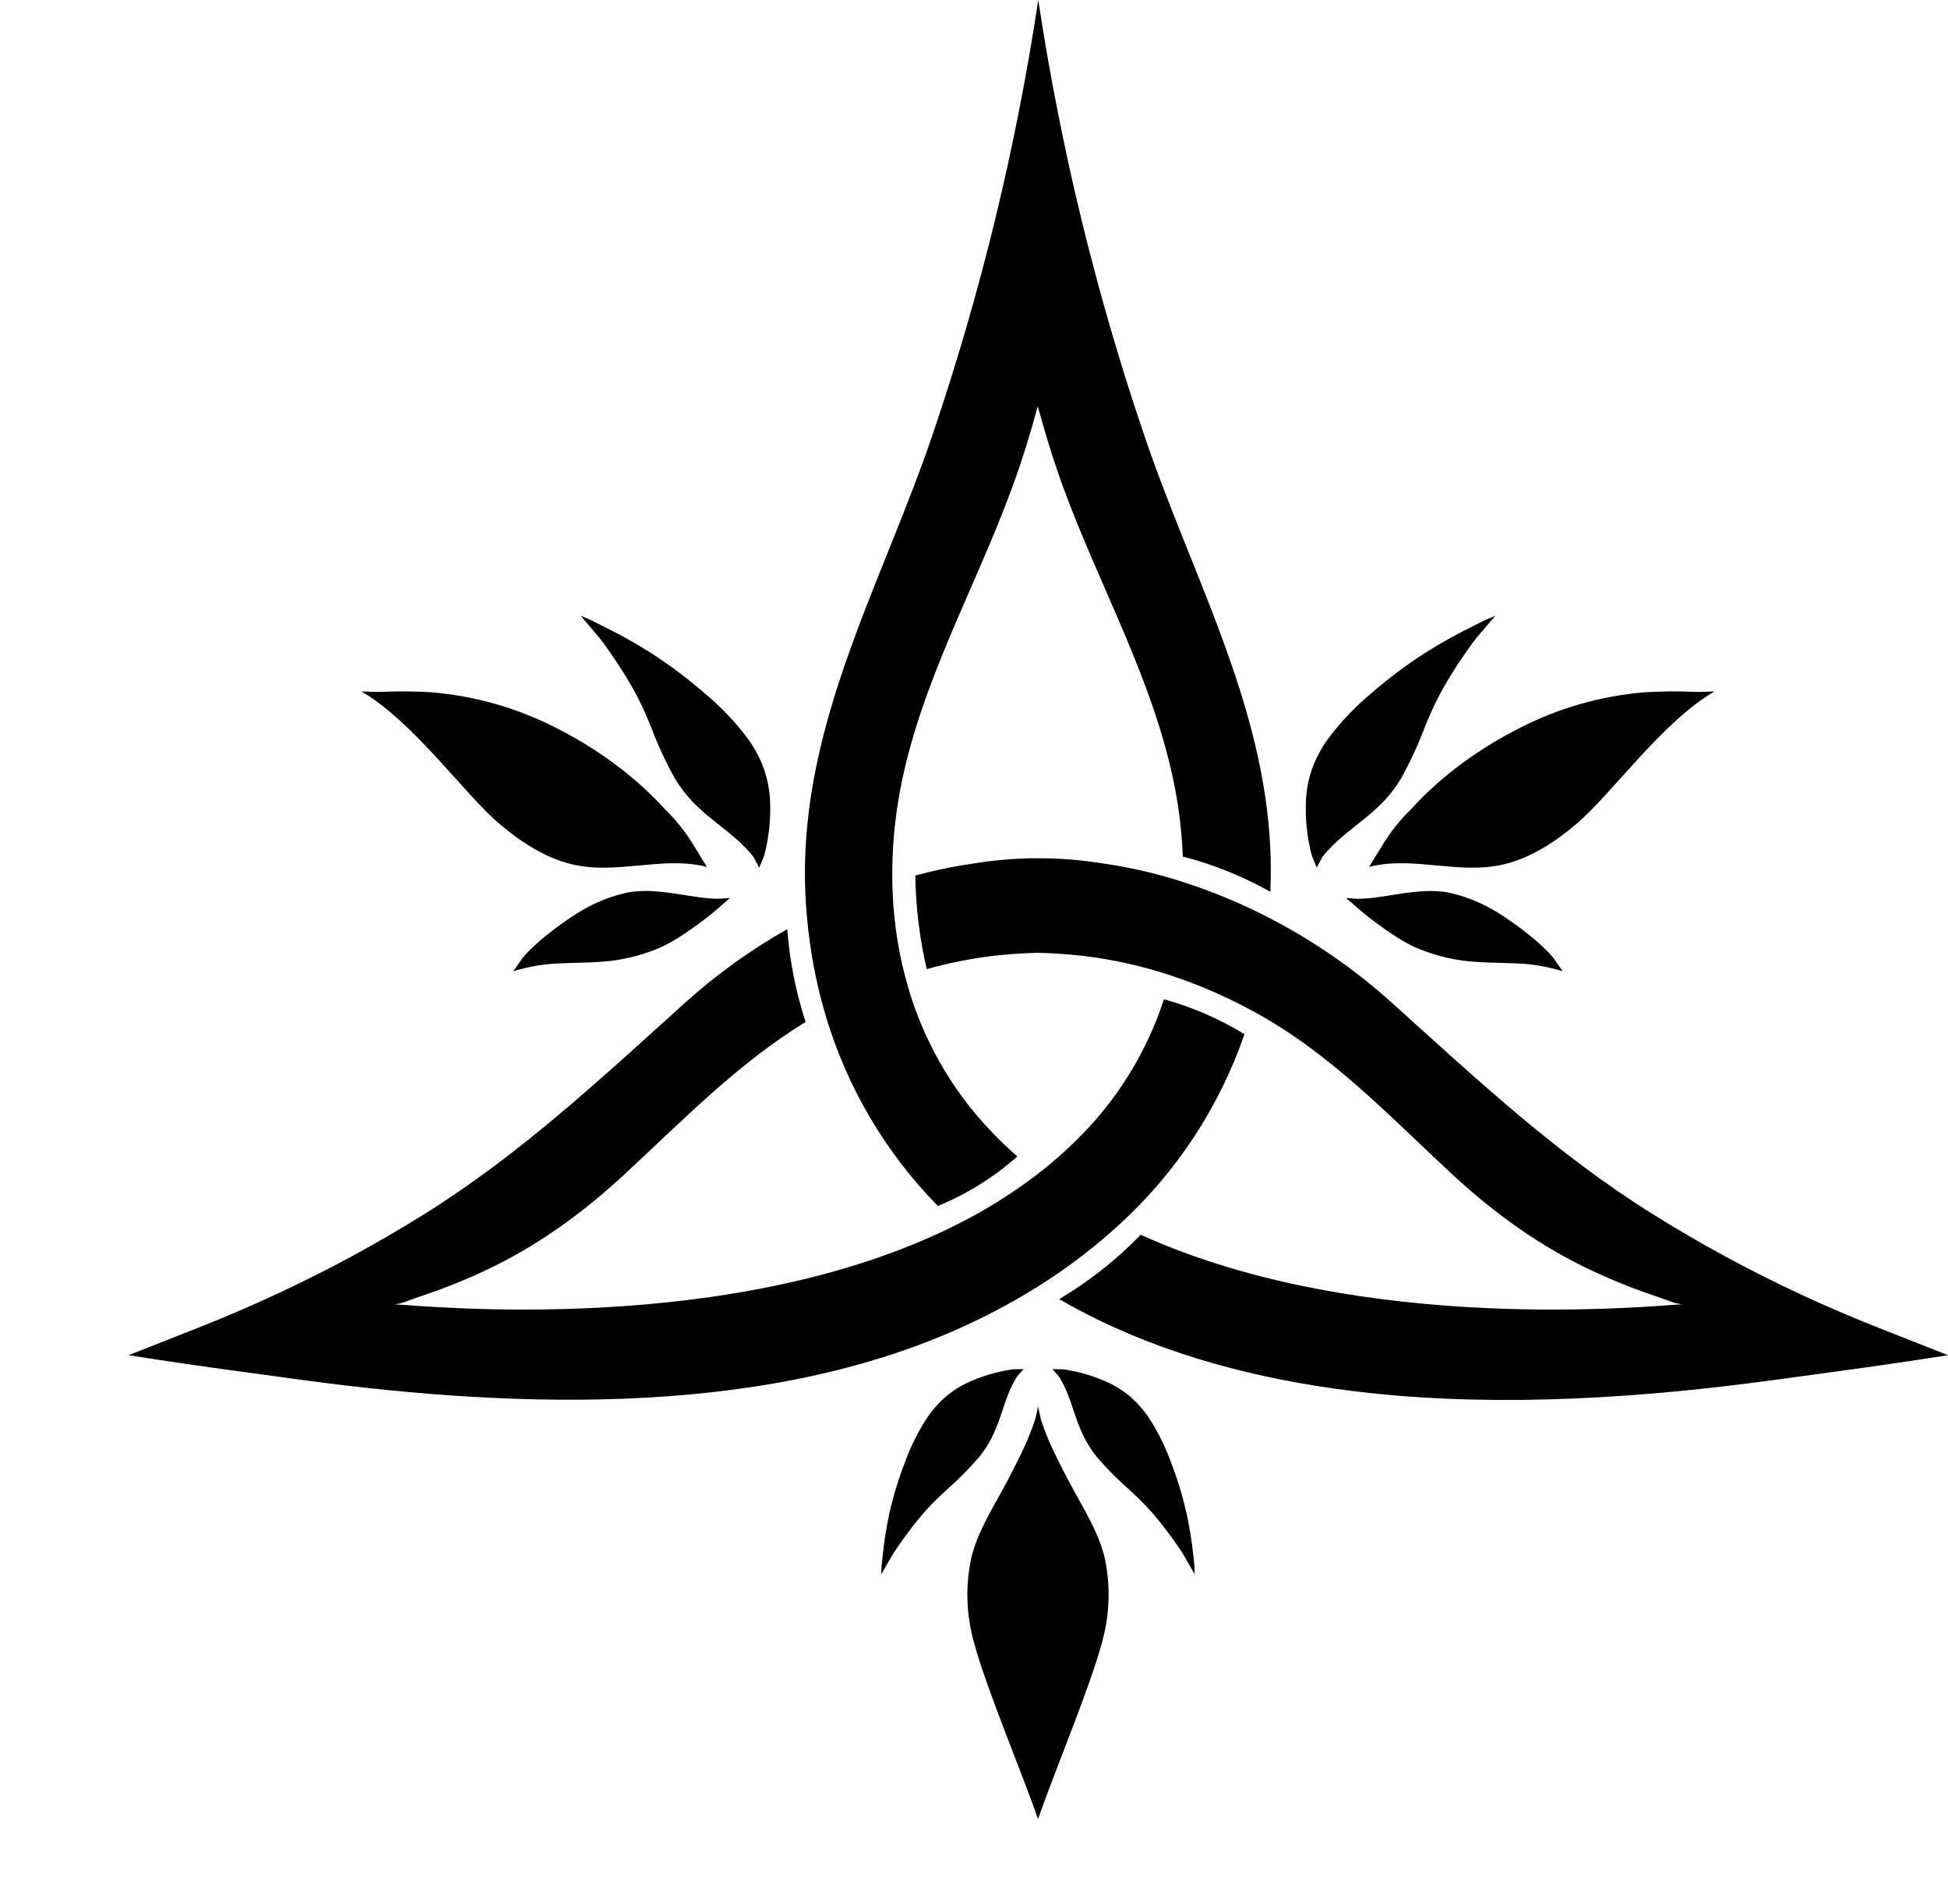
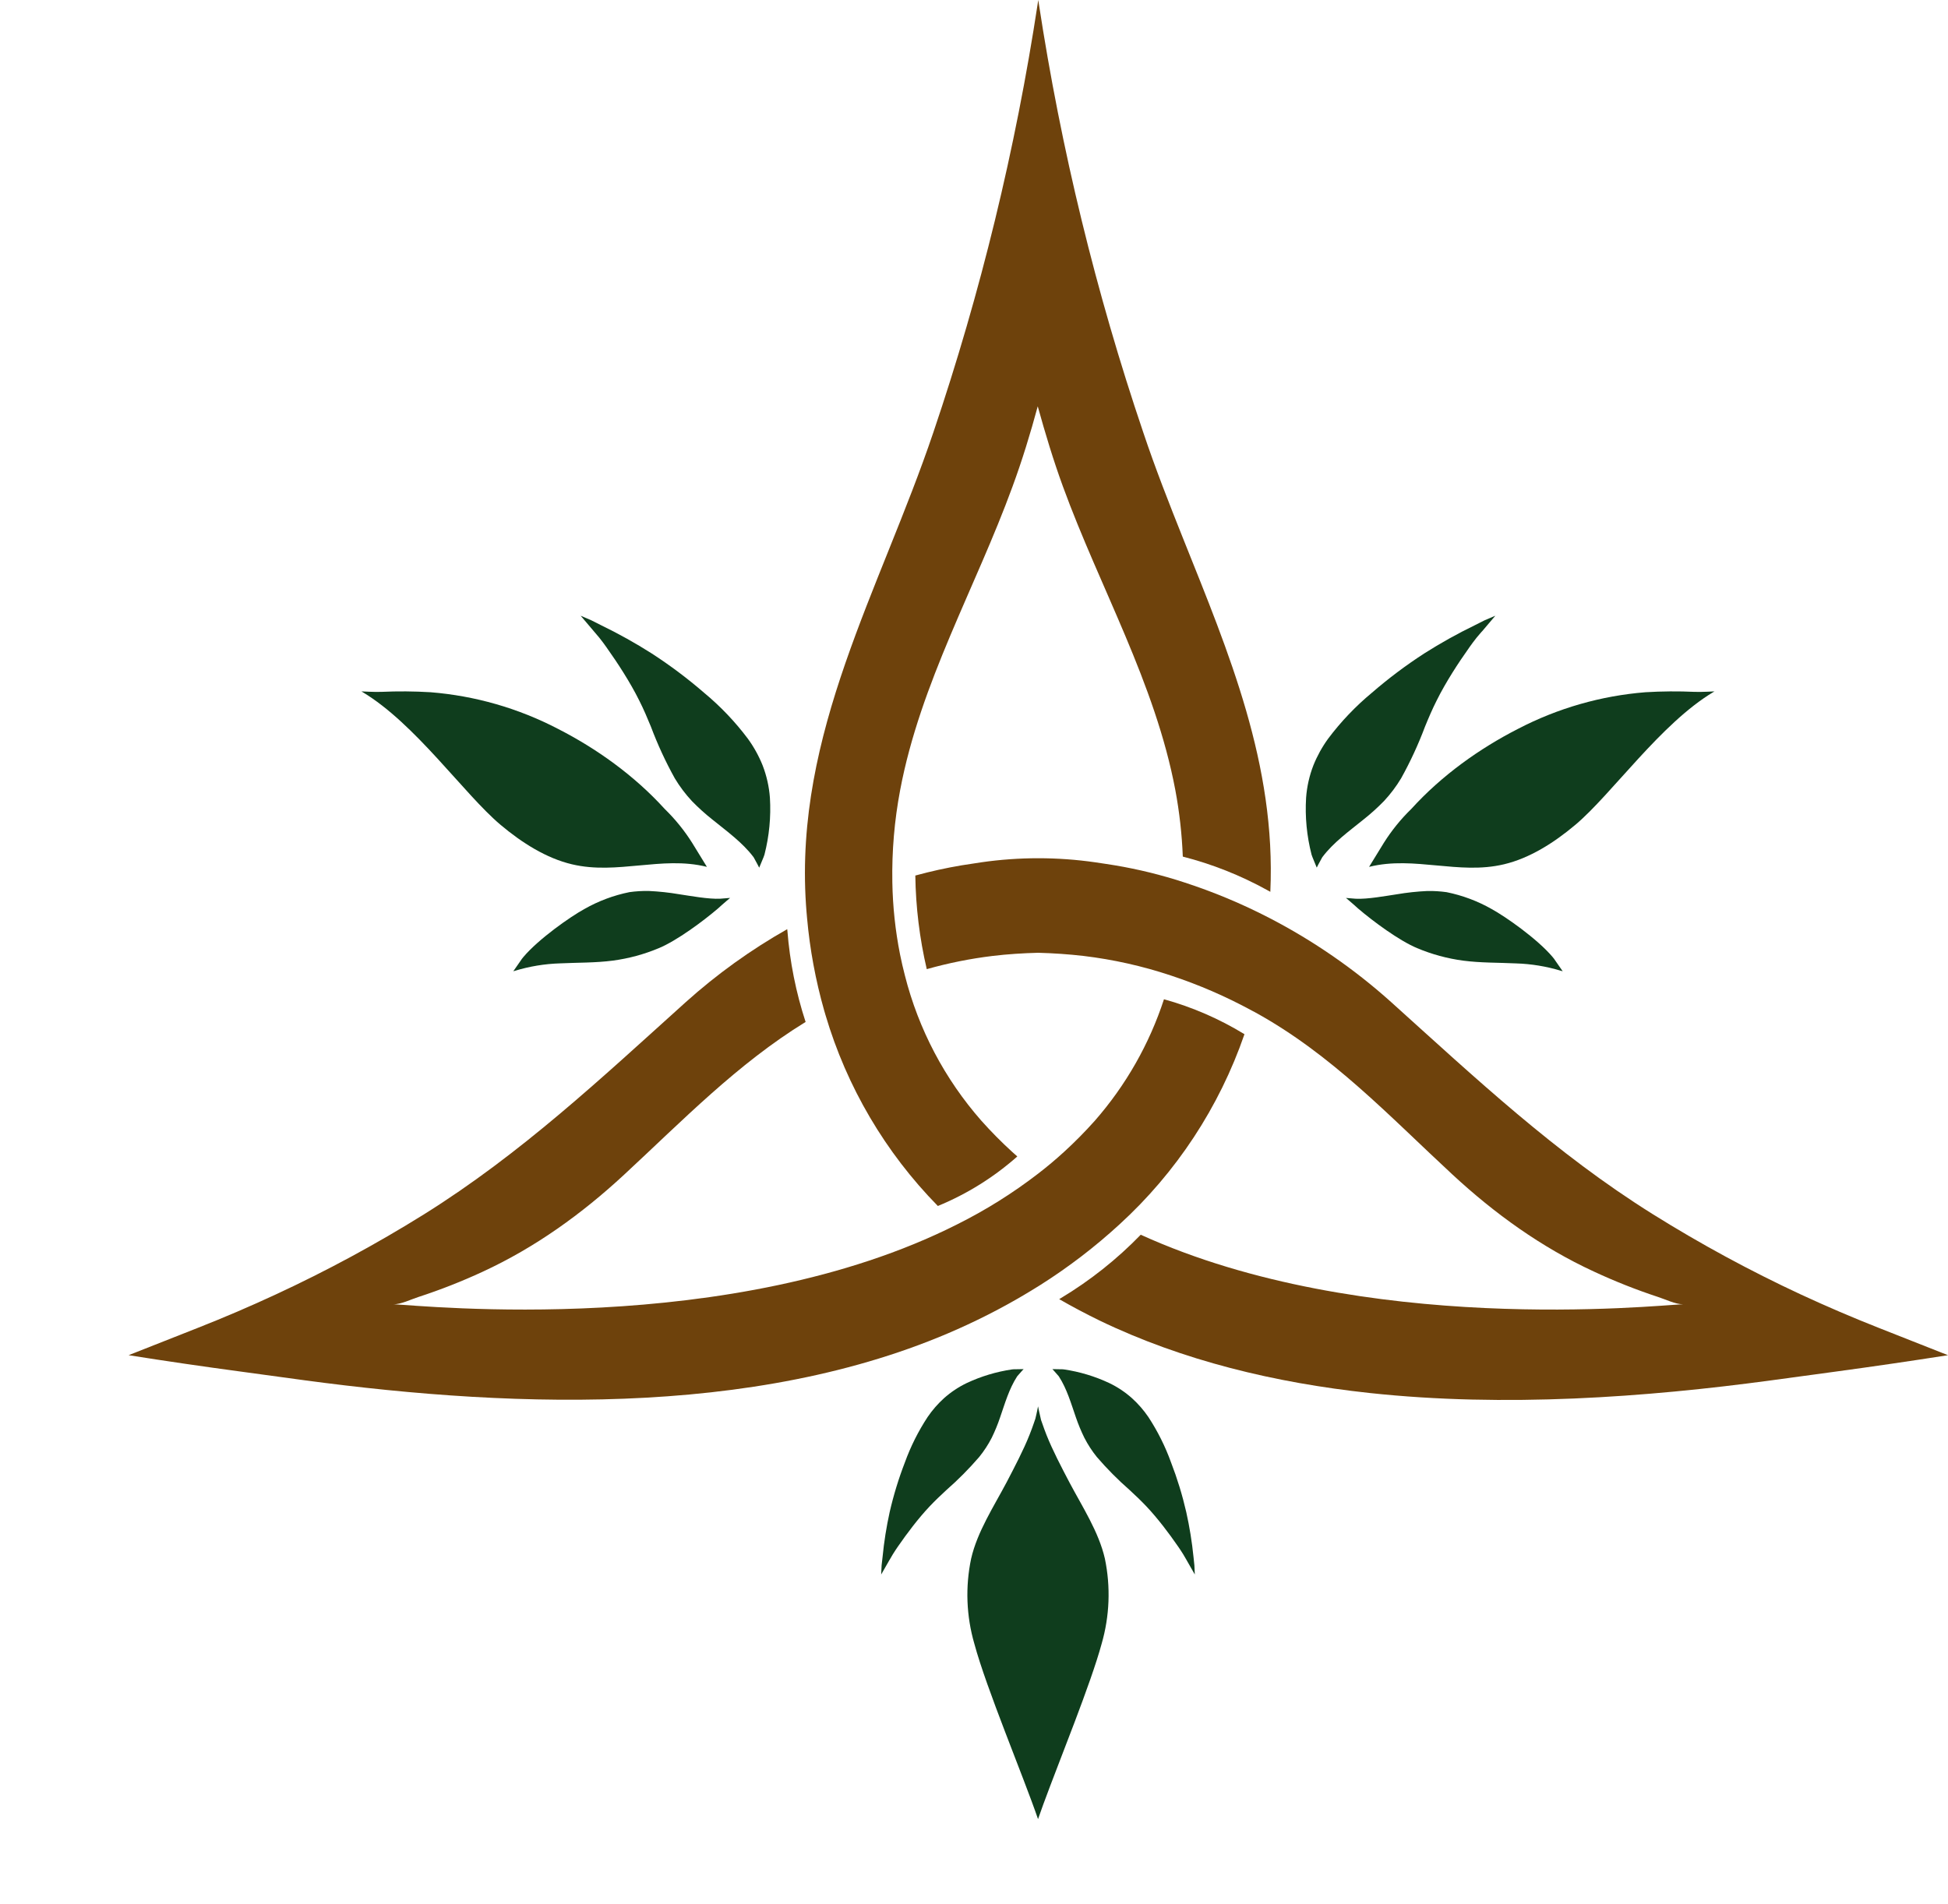
<svg xmlns="http://www.w3.org/2000/svg" id="Layer_1" data-name="Layer 1" viewBox="0 0 1070.69 1046.5">
  <defs>
    <style>

            #logo {
-                 fill: black;
+                 fill: rgb(110, 66, 12);
            }

            #main {
                
            }

            #leafs {
-                 
+                 fill: rgb(15, 61, 29);
            }
            #left-leaf {
                
            }
             #right-leaf {
                
            }
             #bottom-leaf {
                
            }


        </style>
  </defs>
  <g id="logo">
    <g id="main">
      <path class="main" d="M650.38,296.3c-7.71-19.3-15.35-38.73-22-58.59A1387.42,1387.42,0,0,1,570.94,1.78L570.67,0c-.09.6-.18,1.2-.28,1.8A1384.33,1384.33,0,0,1,513,237.71c-29.31,86.7-76.34,165.14-70,259.69.18,2.38.34,4.8.58,7.2a275.61,275.61,0,0,0,9.44,51c.24.82.46,1.6.7,2.38a251.68,251.68,0,0,0,61.76,105,154.27,154.27,0,0,0,43.67-27.23c-1-.88-2-1.78-3-2.68a232.28,232.28,0,0,1-16.79-17,192.58,192.58,0,0,1-42-79.82c-1-3.8-1.86-7.64-2.66-11.54a223.16,223.16,0,0,1-4.24-39.77,248.42,248.42,0,0,1,4.3-50.62c11.09-58.83,41.45-111.17,61.76-166.85,5.3-14.4,9.84-29.22,13.86-44.11,4.12,14.89,8.57,29.65,13.85,44.11,20.34,55.72,50.67,108,61.77,166.85a252.63,252.63,0,0,1,4.11,36.59,196.45,196.45,0,0,1,46.28,18.35l1.83,1C701.39,420.36,675.5,359.08,650.38,296.3Z" />
      <path class="main" d="M752.78,765.79c74.33,8,151.61,2.41,221.09-7,11.72-1.56,23.48-3.22,35.19-4.78q31-4.21,61.63-9l-38-15q-21.6-8.52-42.83-18.36a752.91,752.91,0,0,1-81.34-44.11c-53.52-33.45-97.39-74.74-144-116.74a321.19,321.19,0,0,0-66.86-46.17,309.55,309.55,0,0,0-47-19.62,260.86,260.86,0,0,0-37.91-9.31c-3.57-.56-7.15-1.14-10.83-1.66a219.66,219.66,0,0,0-62.51,0c-3.67.52-7.25,1.1-10.83,1.66a257.4,257.4,0,0,0-25.49,5.62,241.06,241.06,0,0,0,6.29,51.46,238.6,238.6,0,0,1,36.19-7.26c8.24-1,16.66-1.52,25-1.74,8.35.22,16.69.78,25,1.74a243.55,243.55,0,0,1,48,10.76,270.25,270.25,0,0,1,44.46,19.27l1.76.92c42.21,23.22,73.62,56.91,108.53,89.22,23.26,21.55,48.87,40,77.66,53.3a322.32,322.32,0,0,0,35.33,14c3.82,1.2,9.66,4.1,13.78,4-15.78.68-175.37,17.63-298.1-38.21a216.18,216.18,0,0,1-44,34.92l-.82.49q10.74,6.18,22.22,11.78C650.08,748,700.79,760.19,752.78,765.79Z" />
      <path class="main" d="M571.83,706.4l-1.1.68a351.41,351.41,0,0,1-33.89,18.72c-110.55,53.66-251.25,48.86-369.42,33-11.72-1.58-23.47-3.24-35.19-4.8q-30.87-4.14-61.54-9l38-15q21.64-8.52,42.84-18.36a752.21,752.21,0,0,0,81.4-44c53.53-33.45,97.39-74.74,144-116.74a317.32,317.32,0,0,1,55.78-40.11c0,.31,0,.63.08.95a215.37,215.37,0,0,0,10,50.07c-37.39,22.92-67.8,54.37-99.79,84-23.25,21.55-48.87,40-77.68,53.3A319.24,319.24,0,0,1,230,713c-3.82,1.2-9.68,4.12-13.77,4,16.25.7,185.84,18.71,309.81-43.89a270.94,270.94,0,0,0,44.67-28h0c4.95-3.82,9.67-7.78,14.27-12a235.93,235.93,0,0,0,16.78-17,191.56,191.56,0,0,0,38-66.78A173.62,173.62,0,0,1,684,568.54a253.64,253.64,0,0,1-68.7,104.57A306.68,306.68,0,0,1,571.83,706.4Z" />
    </g>
    <g id="leafs">
      <g id="left-leaf">
        <path class="left-leaf" d="M209.12,380.35h.38a256.32,256.32,0,0,1,27.16.2,183.3,183.3,0,0,1,70,20.12c21.17,10.81,41.93,25.59,58.69,44.05a101.54,101.54,0,0,1,15.11,18.67c2.05,3.27,8.08,13.16,8.08,13.16-12.74-3.18-25.1-1.88-37.17-.78s-24.34,2.38-37.05-.64c-14-3.32-27.33-11.7-39.21-21.7-20-16.84-46.87-55.67-75.89-73l-.57-.34S205.92,380.48,209.12,380.35Z" />
        <path class="left-leaf" d="M326.55,347.21h0l-7.4-8.72L325,341l5.32,2.68a278.63,278.63,0,0,1,27.9,15.56,259.46,259.46,0,0,1,28.83,21.65,148.69,148.69,0,0,1,24,25.2,68.16,68.16,0,0,1,8.12,14.69,61.88,61.88,0,0,1,4,17.76,101,101,0,0,1-3,31.31,10.58,10.58,0,0,1-.36,1,1.71,1.71,0,0,0-.1.3L417.28,477s-1.37-2.77-3-5.63l-.2-.28c-6-7.94-14.52-14.06-22.37-20.42a118.53,118.53,0,0,1-11.42-10.29,75.28,75.28,0,0,1-9.4-12.5,211.22,211.22,0,0,1-13.11-28.37c-2-4.9-4.06-9.72-6.44-14.42-2.54-5.12-5.5-10.23-8.54-15.11s-6.3-9.68-9.66-14.42c-.78-1.13-2.28-3.15-3.75-5l-2.83-3.33Z" />
        <path class="left-leaf" d="M282.13,533.93l.37-.53,3.68-5.29h0s.5-.75.68-1,.81-1,.81-1c8.33-9.91,25.89-22.23,33.57-26.41A83.35,83.35,0,0,1,346,490.44a68,68,0,0,1,10.58-.64,137.86,137.86,0,0,1,16.71,1.8c6.09.89,16.12,2.79,22.65,2.45.48,0,5-.44,5.36-.43-.06.07-3.36,2.79-4.45,3.81-.48.45-1.75,1.54-2.22,2-8.18,7-22.56,17.66-32.44,21.77a98.66,98.66,0,0,1-25.29,6.88c-9.58,1.26-19.35,1.06-29.05,1.52A95.17,95.17,0,0,0,283,533.69l-.42.12Z" />
      </g>
      <g id="right-leaf">
        <path class="right-leaf" d="M931.92,380.35h-.38a256.32,256.32,0,0,0-27.16.2,183.3,183.3,0,0,0-70,20.12c-21.17,10.81-41.94,25.59-58.69,44.05a101.13,101.13,0,0,0-15.11,18.67c-2.05,3.27-8.08,13.16-8.08,13.16,12.74-3.18,25.09-1.88,37.17-.78s24.33,2.38,37-.64c14-3.32,27.33-11.7,39.21-21.7,20-16.84,46.87-55.67,75.88-73l.58-.34S935.12,380.48,931.92,380.35Z" />
        <path class="right-leaf" d="M814.49,347.21h0l7.4-8.72L816,341l-5.31,2.68a277.53,277.53,0,0,0-27.9,15.56A258.54,258.54,0,0,0,754,380.87a148.3,148.3,0,0,0-24,25.2,68.16,68.16,0,0,0-8.12,14.69,61.55,61.55,0,0,0-4,17.76,100.74,100.74,0,0,0,3,31.31,10.58,10.58,0,0,0,.36,1,1.71,1.71,0,0,1,.1.3l2.39,5.83s1.36-2.77,3-5.63l.2-.28c6-7.94,14.51-14.06,22.37-20.42a118.53,118.53,0,0,0,11.42-10.29,75.28,75.28,0,0,0,9.4-12.5,211.22,211.22,0,0,0,13.11-28.37c2-4.9,4.06-9.72,6.44-14.42,2.54-5.12,5.5-10.23,8.54-15.11s6.3-9.68,9.66-14.42c.78-1.13,2.28-3.15,3.75-5l2.83-3.33Z" />
        <path class="right-leaf" d="M858.91,533.93l-.37-.53-3.68-5.29h0s-.5-.75-.68-1-.81-1-.81-1c-8.33-9.91-25.89-22.23-33.57-26.41a83.46,83.46,0,0,0-24.71-9.24,68,68,0,0,0-10.58-.64,137.86,137.86,0,0,0-16.71,1.8c-6.09.89-16.12,2.79-22.65,2.45-.48,0-5-.44-5.37-.43.07.07,3.37,2.79,4.45,3.81.49.45,1.76,1.54,2.23,2,8.18,7,22.56,17.66,32.43,21.77a98.73,98.73,0,0,0,25.3,6.88c9.57,1.26,19.35,1.06,29,1.52a95.17,95.17,0,0,1,24.85,4.08l.42.12Z" />
      </g>
      <g id="bottom-leaf">
        <path class="bottom-leaf" d="M488.9,857.56h0l-4.57,8,.23-5,.53-4.62A208.7,208.7,0,0,1,489,831.22a199.56,199.56,0,0,1,8.36-27.29A119.7,119.7,0,0,1,509.85,779a57.92,57.92,0,0,1,9-10.34,53.79,53.79,0,0,1,12.5-8.34,89.15,89.15,0,0,1,24.93-7.5,7.09,7.09,0,0,1,.9-.07l.26,0,5.17-.09s-1.74,1.83-3.46,3.88l-.17.24c-4.36,6.76-6.63,14.71-9.25,22.29a94.06,94.06,0,0,1-4.64,11.34,61.49,61.49,0,0,1-6.9,10.57,181.58,181.58,0,0,1-18,18.14c-3.19,2.94-6.3,5.9-9.23,9-3.2,3.39-6.29,7.09-9.16,10.77s-5.63,7.49-8.3,11.35c-.64.91-1.77,2.61-2.78,4.24l-1.75,3Z" />
        <path class="bottom-leaf" d="M652.14,857.56h0l4.57,8-.23-5L656,856A210.77,210.77,0,0,0,652,831.22a199.56,199.56,0,0,0-8.36-27.29A119.7,119.7,0,0,0,631.19,779a57.92,57.92,0,0,0-9-10.34,53.79,53.79,0,0,0-12.5-8.34,89.15,89.15,0,0,0-24.93-7.5,7.09,7.09,0,0,0-.9-.07l-.26,0-5.17-.09s1.74,1.83,3.46,3.88l.16.24c4.37,6.76,6.63,14.71,9.26,22.29A95.65,95.65,0,0,0,596,790.4,61.55,61.55,0,0,0,602.89,801a181.58,181.58,0,0,0,18,18.14c3.19,2.94,6.3,5.9,9.23,9,3.2,3.39,6.28,7.09,9.16,10.77s5.63,7.49,8.3,11.35c.64.91,1.77,2.61,2.78,4.24l1.75,3Z" />
        <path class="bottom-leaf" d="M533.78,856.8c3.38-14.72,12.33-28.39,19.45-41.85,2.28-4.38,4.58-8.76,6.76-13.19s4.12-8.54,5.88-13c.88-2.18,1.68-4.38,2.44-6.6l.72-2.12v.07c1-4,1.51-7,1.51-7s.64,3.28,1.66,7.54c.26.8.5,1.43.55,1.54.76,2.22,1.56,4.42,2.42,6.6,1.76,4.44,3.69,8.54,5.87,13s4.5,8.81,6.78,13.19c7.12,13.46,16.08,27.13,19.46,41.85a97.23,97.23,0,0,1-1.78,46.81c-6,22.13-22.73,62.83-32.07,88.29l-2.89,8.1c-8.24-24-28.37-71.74-35-96.39A96.49,96.49,0,0,1,533.78,856.8Z" />
      </g>
    </g>
  </g>
</svg>
